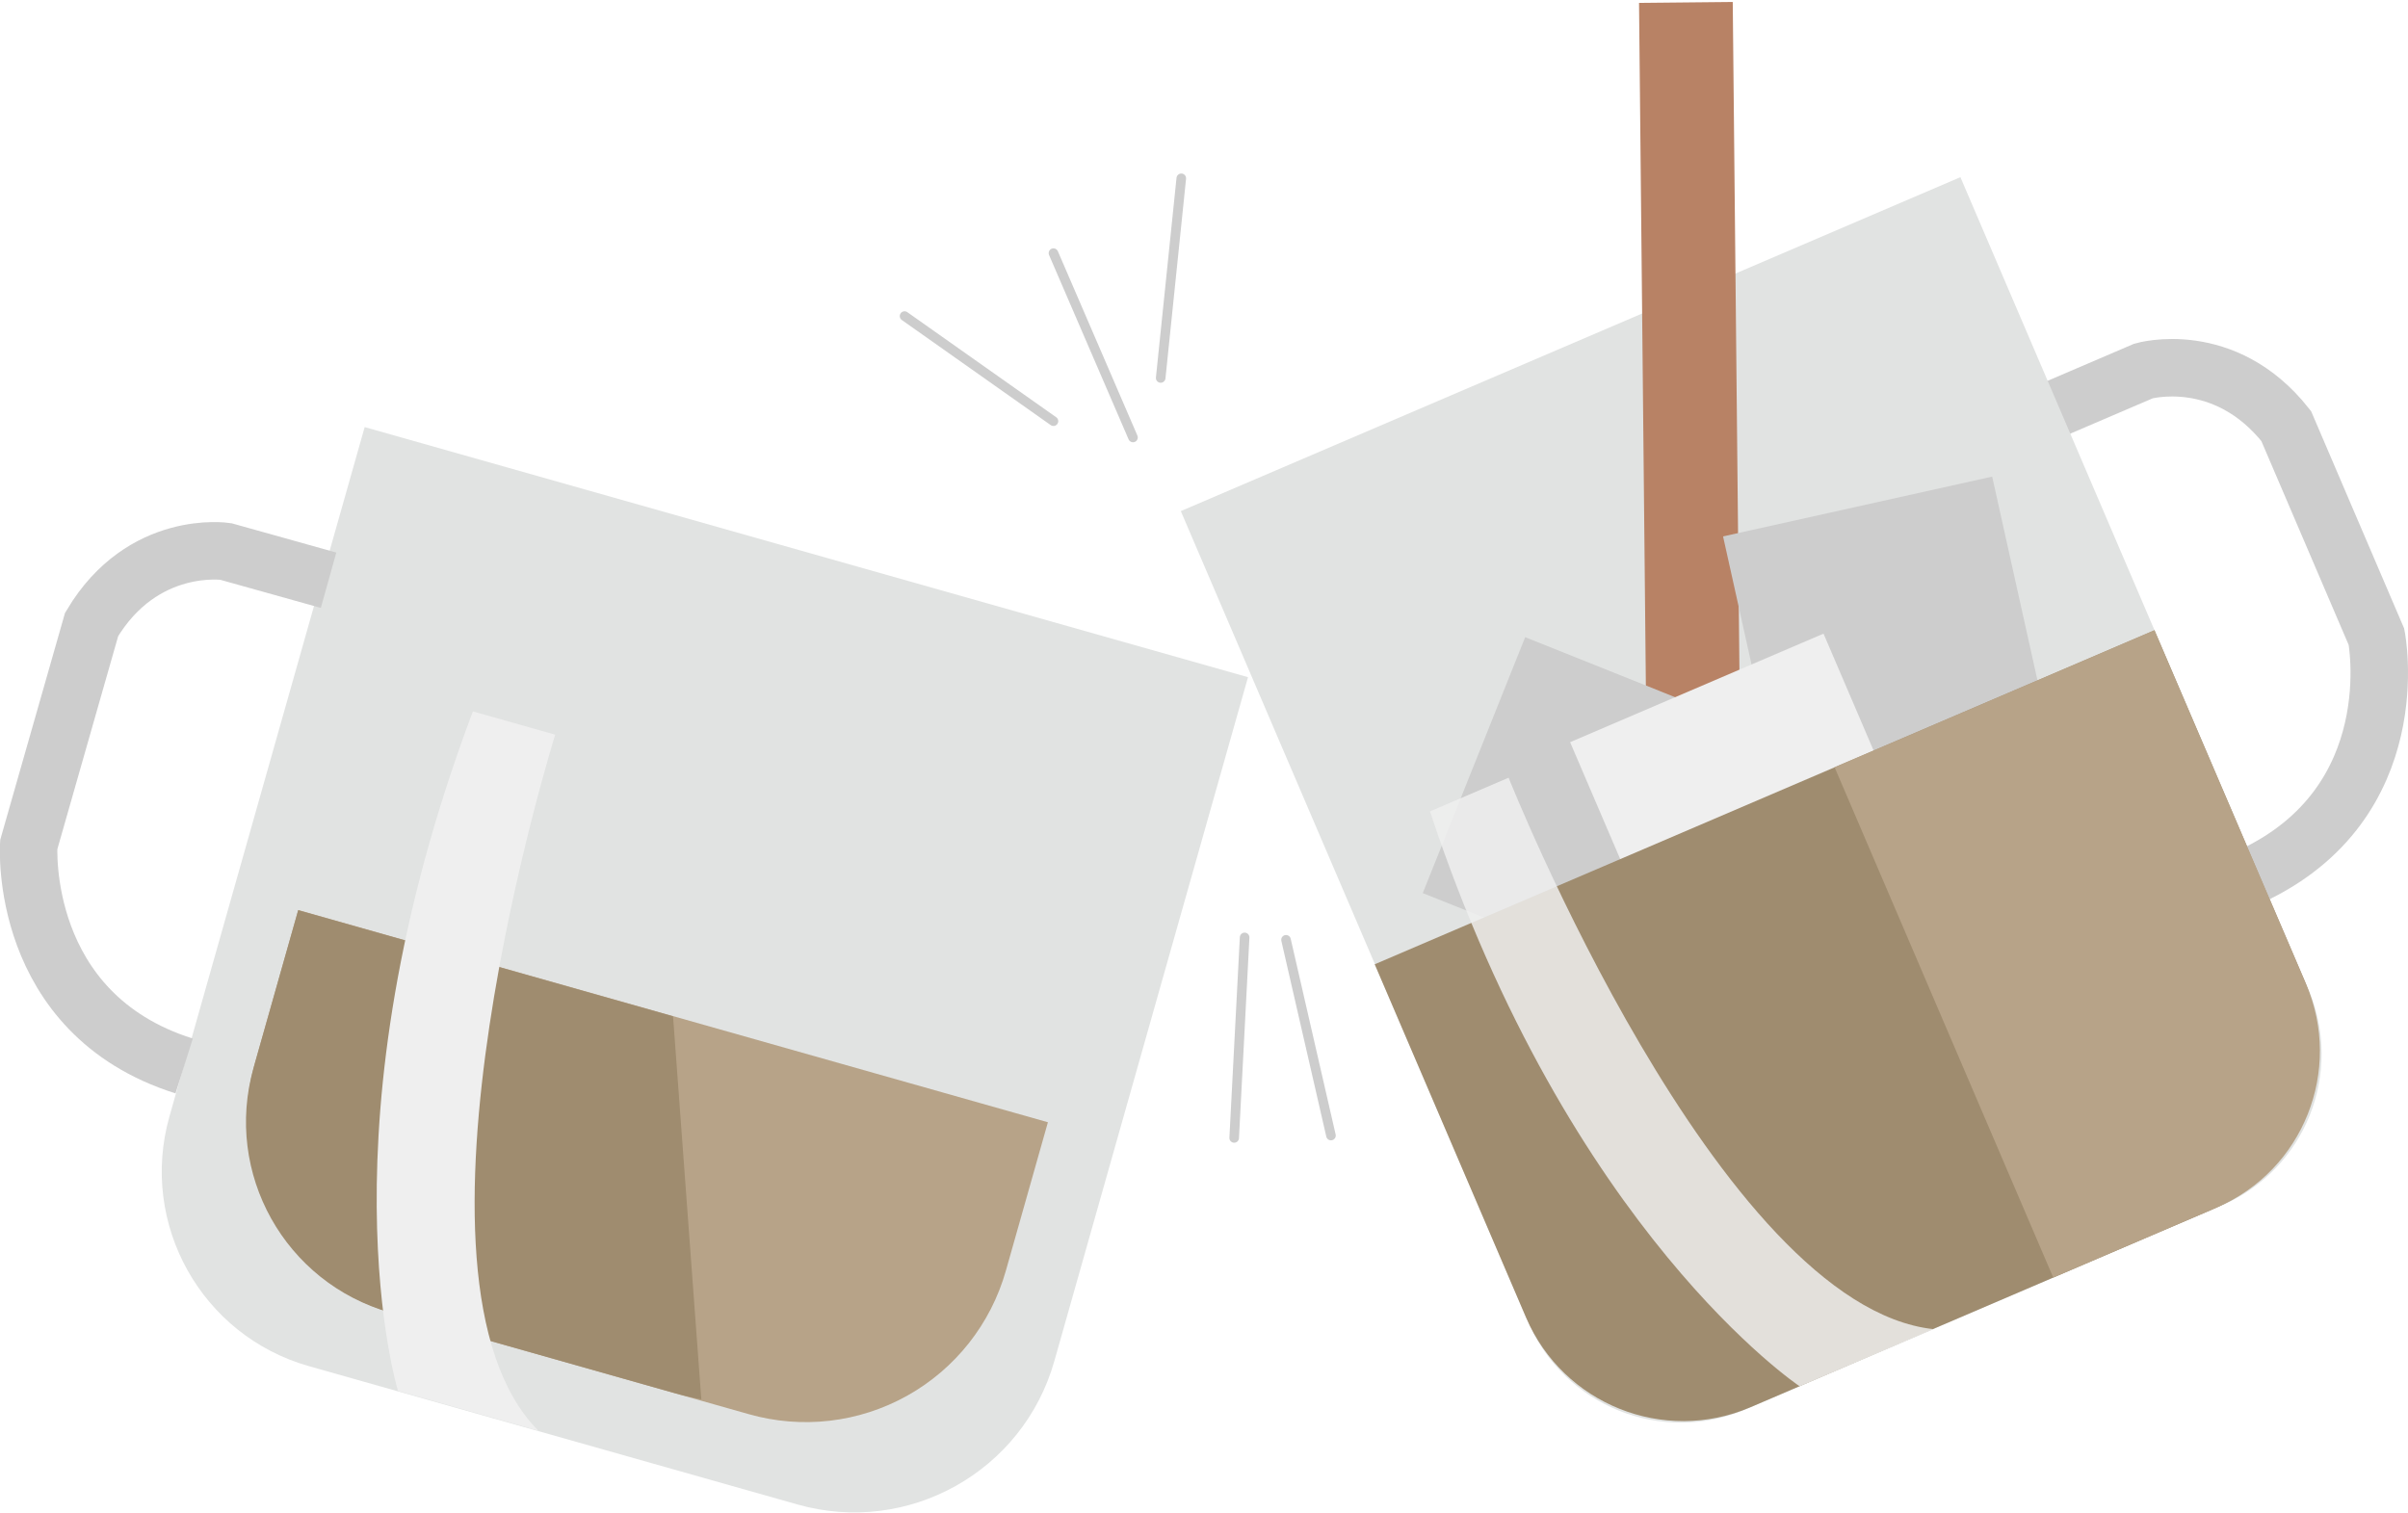
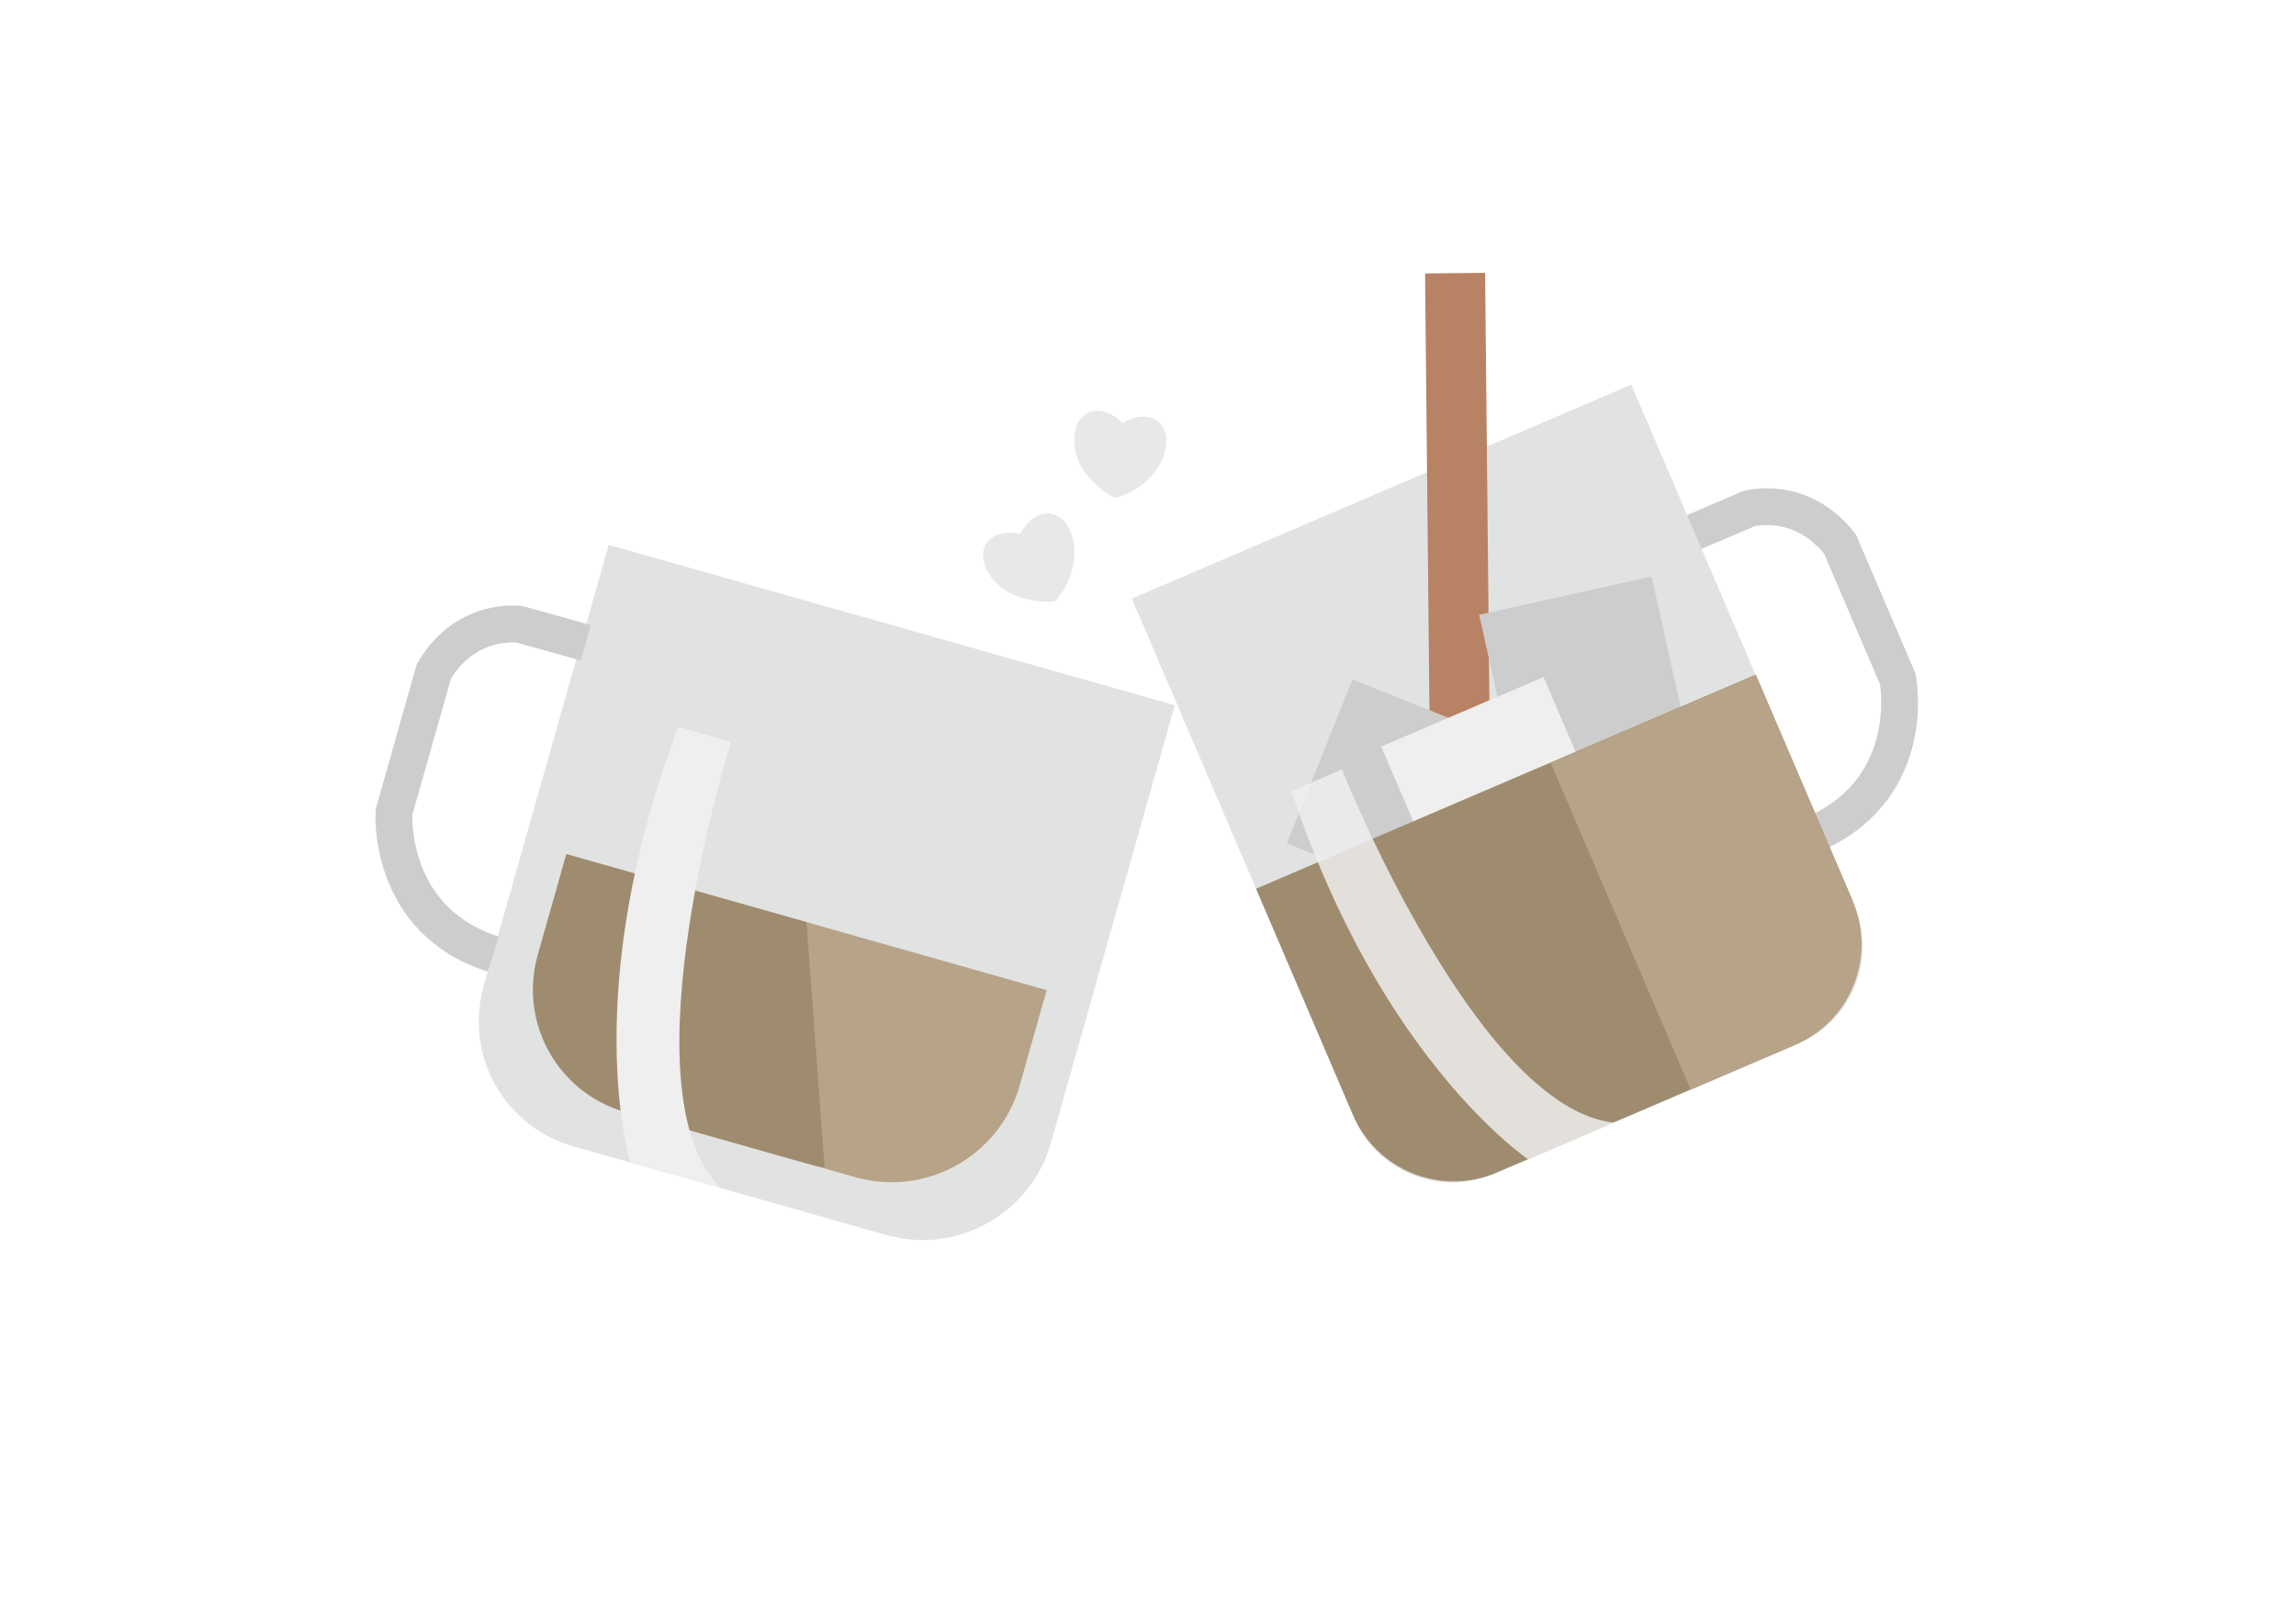
- <svg xmlns="http://www.w3.org/2000/svg" viewBox="0 0 251.3 157.82">
+ <svg xmlns="http://www.w3.org/2000/svg" viewBox="0 0 374 262">
  <defs>
-     <style>.cls-1{fill:#e1e3e2;}.cls-2{fill:#b7a388;}.cls-3{fill:#9f8c6f;}.cls-4,.cls-9{fill:none;stroke:#cdcdcd;stroke-miterlimit:10;}.cls-4{stroke-width:6px;}.cls-5,.cls-8{fill:#efefef;}.cls-6{fill:#b88265;}.cls-7{fill:#cdcdcd;}.cls-8{opacity:0.84;}.cls-9{stroke-linecap:round;}</style>
+     <style>.cls-1,.cls-5{fill:none;}.cls-2{fill:#e1e3e2;}.cls-3{fill:#b7a388;}.cls-4{fill:#9f8c6f;}.cls-5{stroke:#cdcdcd;stroke-miterlimit:10;stroke-width:6px;}.cls-6,.cls-9{fill:#efefef;}.cls-7{fill:#b88265;}.cls-8{fill:#cdcdcd;}.cls-9{opacity:0.84;}.cls-10{fill:#d1d1d1;opacity:0.51;}</style>
  </defs>
  <g id="Ebene_2" data-name="Ebene 2">
    <g id="Ebene_6" data-name="Ebene 6">
-       <path class="cls-1" d="M23.14,55.81H119a0,0,0,0,1,0,0V130a21.7,21.7,0,0,1-21.7,21.7h-53a21.11,21.11,0,0,1-21.11-21.11V55.81a0,0,0,0,1,0,0Z" transform="translate(30.95 -15.44) rotate(15.81)" />
-       <path class="cls-2" d="M24.43,105.34h81.31a0,0,0,0,1,0,0v16.11A21.7,21.7,0,0,1,84,143.16H45.54A21.11,21.11,0,0,1,24.43,122V105.34a0,0,0,0,1,0,0Z" transform="translate(36.32 -13.03) rotate(15.81)" />
-       <path class="cls-3" d="M73.19,146.05c-.93-.17-1.85-.38-2.77-.64L40.73,137a20.68,20.68,0,0,1-14.27-25.54L31.12,95l39.12,11.08" />
-       <path class="cls-4" d="M34.29,60.56l-10.73-3s-8.67-1.32-14,7.62L3,88.16s-1.16,17.62,16.22,23.1" />
-       <path class="cls-5" d="M41.54,145.18S33,117.64,49.35,74.25l8.59,2.43s-17.69,56.67-1.75,72.65Z" />
-       <path class="cls-4" d="M213.46,43.11l10.24-4.39s8.43-2.43,14.89,5.75l9.42,22s3.41,17.33-13.12,25" />
-       <path class="cls-1" d="M141.18,31.51H229.7a0,0,0,0,1,0,0v92.19a17.2,17.2,0,0,1-17.2,17.2h-54a17.31,17.31,0,0,1-17.31-17.31V31.51a0,0,0,0,1,0,0Z" transform="translate(-18.96 79.98) rotate(-23.19)" />
-       <rect class="cls-6" x="171.66" y="0.05" width="9.78" height="110.99" transform="matrix(1, -0.01, 0.01, 1, -0.61, 1.97)" />
-       <rect class="cls-7" x="182.59" y="52.52" width="28.77" height="28.77" transform="translate(219.56 -139.89) rotate(77.47)" />
-       <rect class="cls-7" x="152.79" y="70.83" width="28.77" height="28.77" transform="translate(43.63 -56.02) rotate(21.81)" />
-       <rect class="cls-5" x="168.36" y="70.65" width="28.77" height="28.77" transform="translate(-18.72 78.82) rotate(-23.19)" />
-       <path class="cls-3" d="M151.3,80.88h88.52a0,0,0,0,1,0,0v39.74a18.2,18.2,0,0,1-18.2,18.2H169.14A17.84,17.84,0,0,1,151.3,121V80.88a0,0,0,0,1,0,0Z" transform="translate(-27.46 85.88) rotate(-23.19)" />
-       <path class="cls-2" d="M201.4,70.6h36.32a0,0,0,0,1,0,0v40.17A17.77,17.77,0,0,1,220,128.55H201.4a0,0,0,0,1,0,0V70.6A0,0,0,0,1,201.4,70.6Z" transform="translate(-21.47 94.49) rotate(-23.19)" />
-       <path class="cls-8" d="M187.81,144.69s-24-16-38.58-60l8.21-3.52s21.92,55.17,44.37,57.56Z" />
-       <line class="cls-9" x1="94.4" y1="32.99" x2="109.94" y2="43.96" />
-       <line class="cls-9" x1="123.28" y1="18.61" x2="121.13" y2="39.45" />
-       <line class="cls-9" x1="109.94" y1="26.42" x2="118.24" y2="45.66" />
-       <line class="cls-9" x1="134.21" y1="98.09" x2="138.9" y2="118.52" />
-       <line class="cls-9" x1="129.89" y1="97.84" x2="128.8" y2="118.77" />
+       <rect class="cls-1" width="374" height="262" />
+       <path class="cls-2" d="M84.28,100h95.85a0,0,0,0,1,0,0v74.14a21.7,21.7,0,0,1-21.7,21.7h-53A21.11,21.11,0,0,1,84.28,174.7V100A0,0,0,0,1,84.28,100Z" transform="translate(45.3 -30.42) rotate(15.81)" />
+       <path class="cls-3" d="M85.57,149.5h81.31a0,0,0,0,1,0,0v16.11a21.7,21.7,0,0,1-21.7,21.7h-38.5A21.11,21.11,0,0,1,85.57,166.2V149.5a0,0,0,0,1,0,0Z" transform="translate(50.66 -28.02) rotate(15.81)" />
+       <path class="cls-4" d="M134.32,190.21c-.92-.17-1.85-.39-2.77-.65l-29.69-8.41a20.69,20.69,0,0,1-14.27-25.54l4.67-16.47,39.11,11.07" />
+       <path class="cls-5" d="M95.42,104.71l-10.73-3s-8.66-1.33-14,7.61l-6.52,23S63,149.93,80.37,155.42" />
+       <path class="cls-6" d="M102.67,189.34s-8.57-27.54,7.81-70.94l8.59,2.44s-17.69,56.67-1.74,72.65Z" />
+       <path class="cls-5" d="M274.59,87.26l10.25-4.39s8.42-2.42,14.88,5.75l9.42,22s3.42,17.32-13.12,25" />
+       <path class="cls-2" d="M202.31,75.67h88.52a0,0,0,0,1,0,0v92.19a17.2,17.2,0,0,1-17.2,17.2h-54a17.31,17.31,0,0,1-17.31-17.31V75.67a0,0,0,0,1,0,0Z" transform="translate(-31.41 107.62) rotate(-23.19)" />
+       <rect class="cls-7" x="232.79" y="44.21" width="9.78" height="110.99" transform="matrix(1, -0.01, 0.01, 1, -1.1, 2.66)" />
+       <rect class="cls-8" x="243.73" y="96.68" width="28.77" height="28.77" transform="translate(310.53 -165) rotate(77.47)" />
+       <rect class="cls-8" x="213.92" y="114.99" width="28.77" height="28.77" transform="translate(64.42 -75.57) rotate(21.81)" />
+       <rect class="cls-6" x="229.49" y="114.8" width="28.77" height="28.77" transform="translate(-31.17 106.46) rotate(-23.19)" />
+       <path class="cls-4" d="M212.44,125H301a0,0,0,0,1,0,0v39.74a18.2,18.2,0,0,1-18.2,18.2H230.28a17.84,17.84,0,0,1-17.84-17.84V125a0,0,0,0,1,0,0Z" transform="translate(-39.9 113.52) rotate(-23.19)" />
+       <path class="cls-3" d="M262.53,114.76h36.32a0,0,0,0,1,0,0v40.17a17.77,17.77,0,0,1-17.77,17.77H262.53a0,0,0,0,1,0,0V114.76A0,0,0,0,1,262.53,114.76Z" transform="translate(-33.92 122.13) rotate(-23.19)" />
+       <path class="cls-9" d="M248.94,188.85s-24-16-38.57-60l8.21-3.51s21.91,55.17,44.36,57.55Z" />
+       <path id="heart" class="cls-10" d="M171.23,83.69c-1.92-.36-3.85,1-5,3.28-2.51-.55-4.79.09-5.71,1.82-1.25,2.37.52,5.87,4,7.84A14.5,14.5,0,0,0,171.2,98a1,1,0,0,0,1-.45,12.22,12.22,0,0,0,2.68-5.85C175.51,87.77,173.87,84.2,171.23,83.69Z" />
+       <path id="heart-2" data-name="heart" class="cls-10" d="M188.83,68.83c-1.42-1.35-3.78-1.24-6,.06-1.82-1.82-4.08-2.52-5.79-1.55-2.33,1.31-2.74,5.22-.9,8.73a14.37,14.37,0,0,0,4.91,4.75,1,1,0,0,0,1.09.17,12.13,12.13,0,0,0,5.42-3.47C190.23,74.57,190.77,70.68,188.83,68.83Z" />
    </g>
  </g>
</svg>
